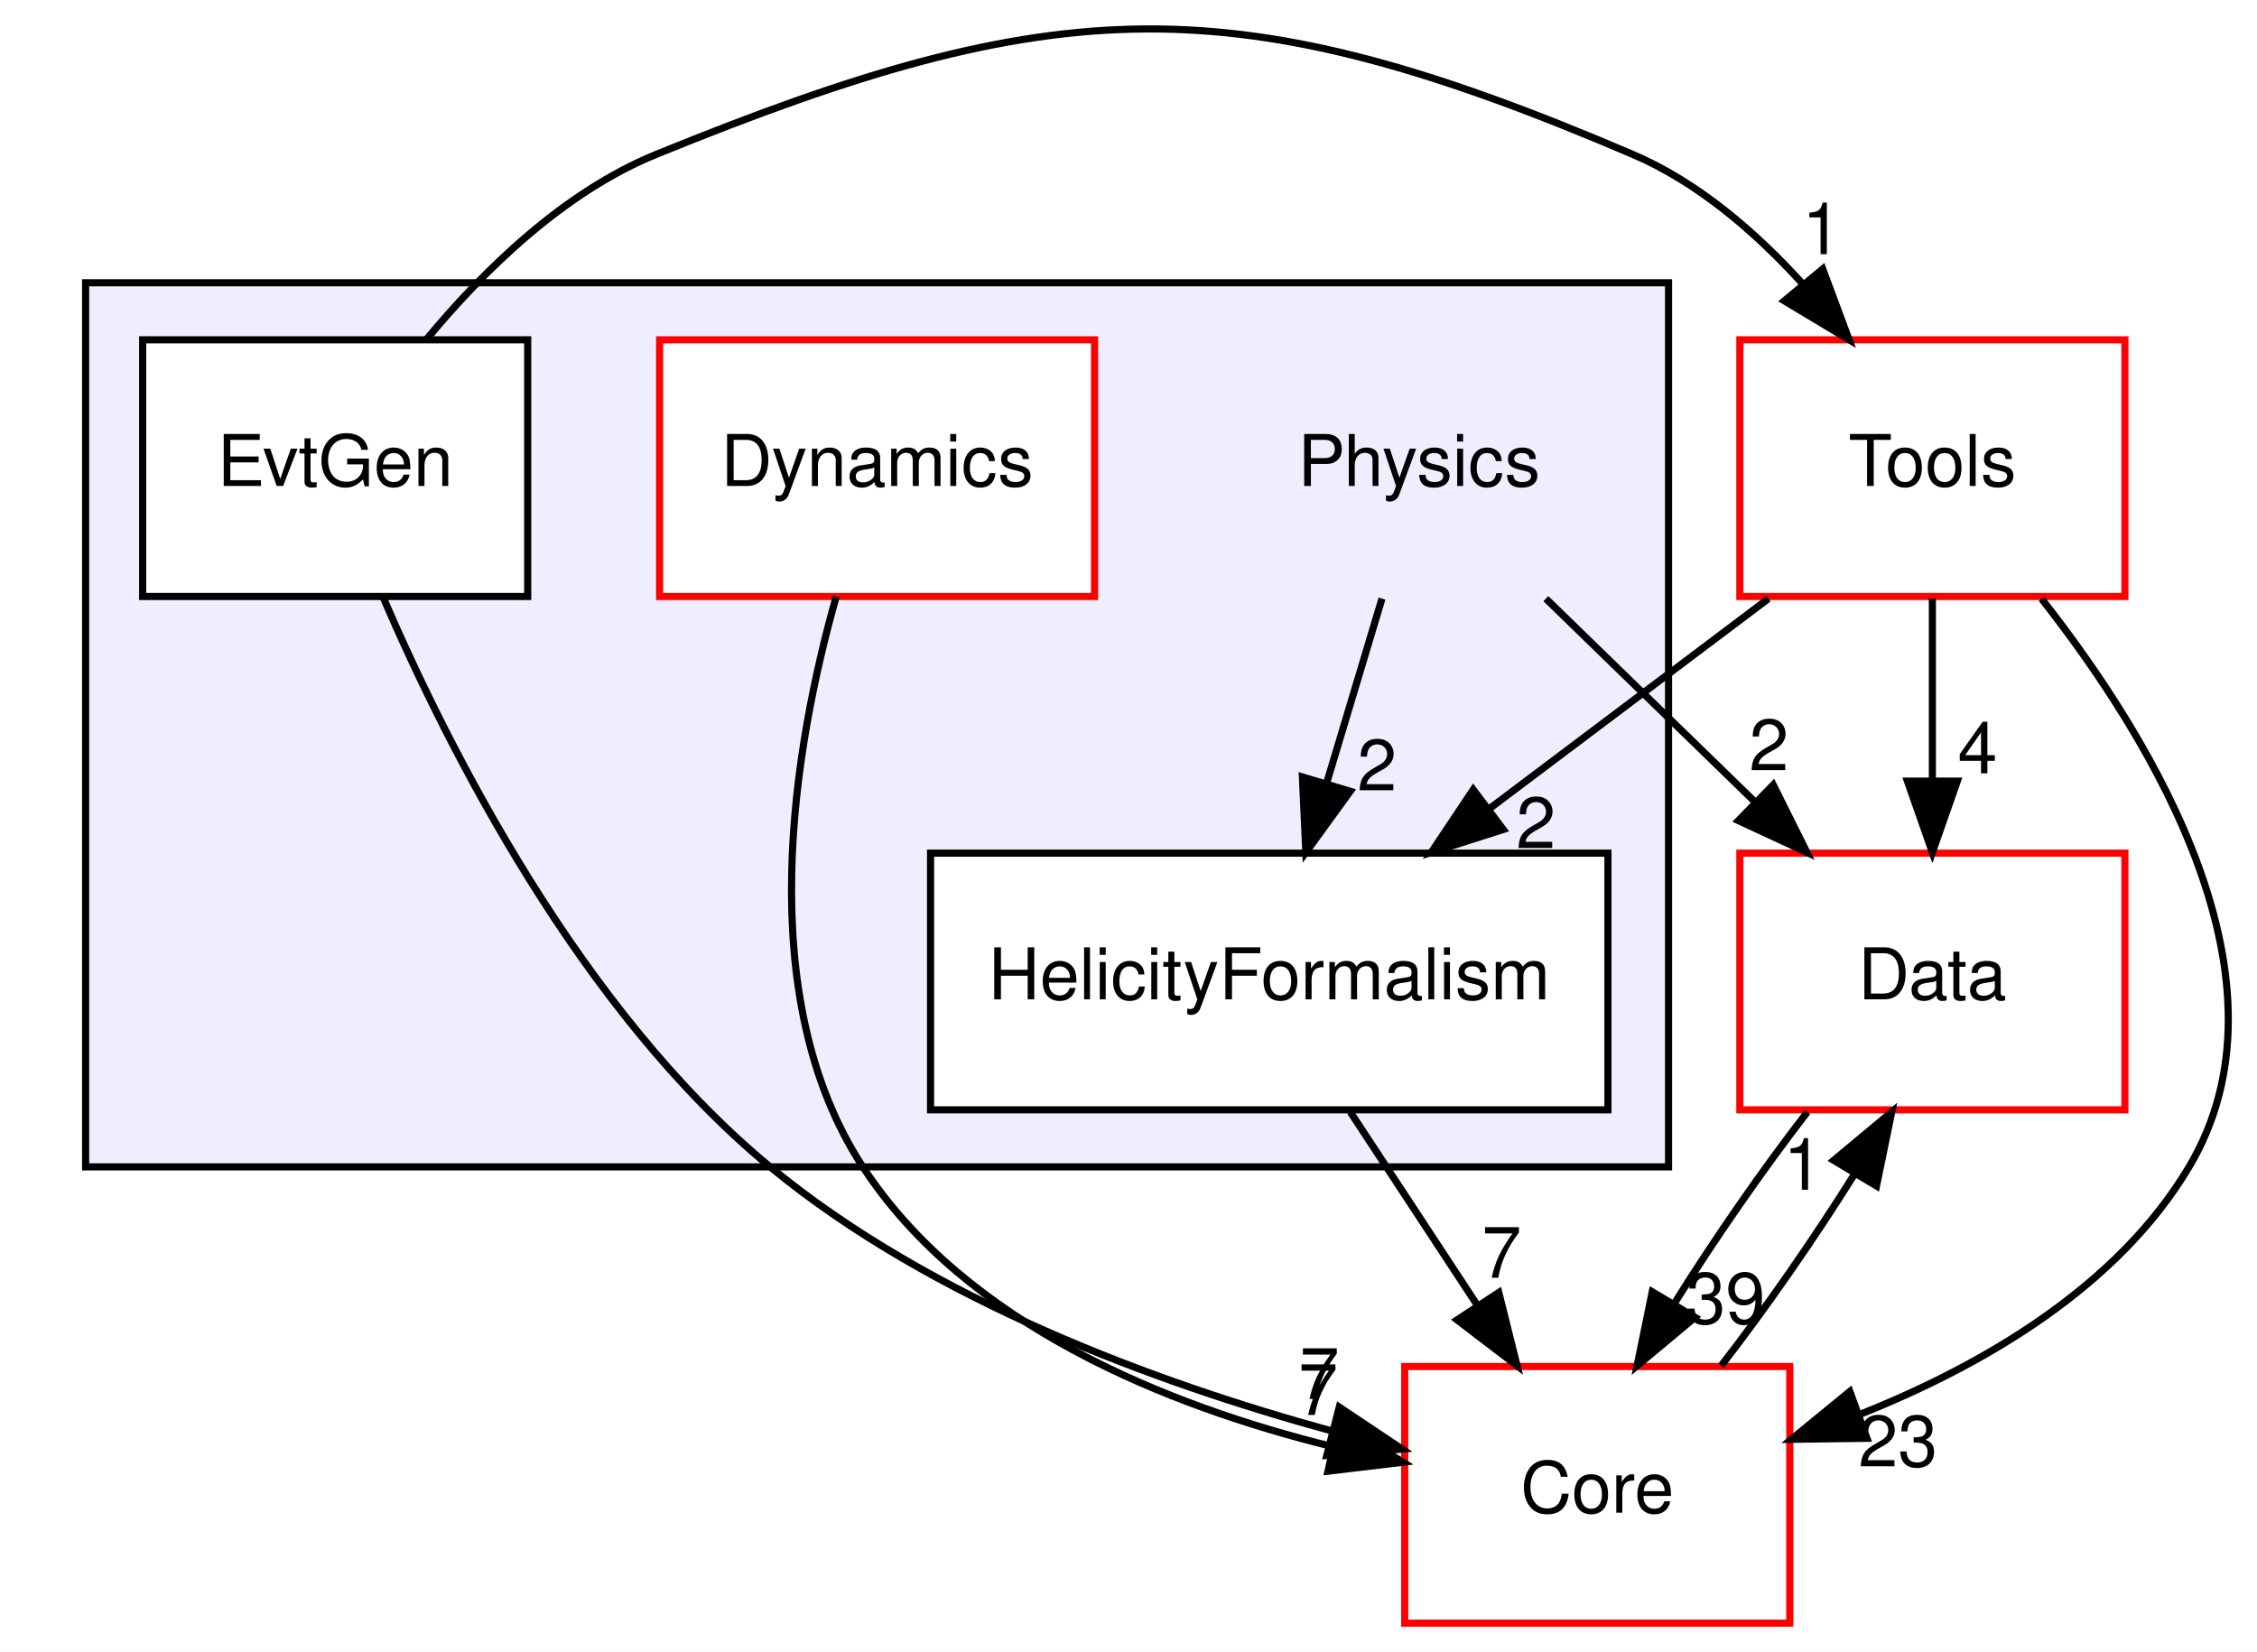
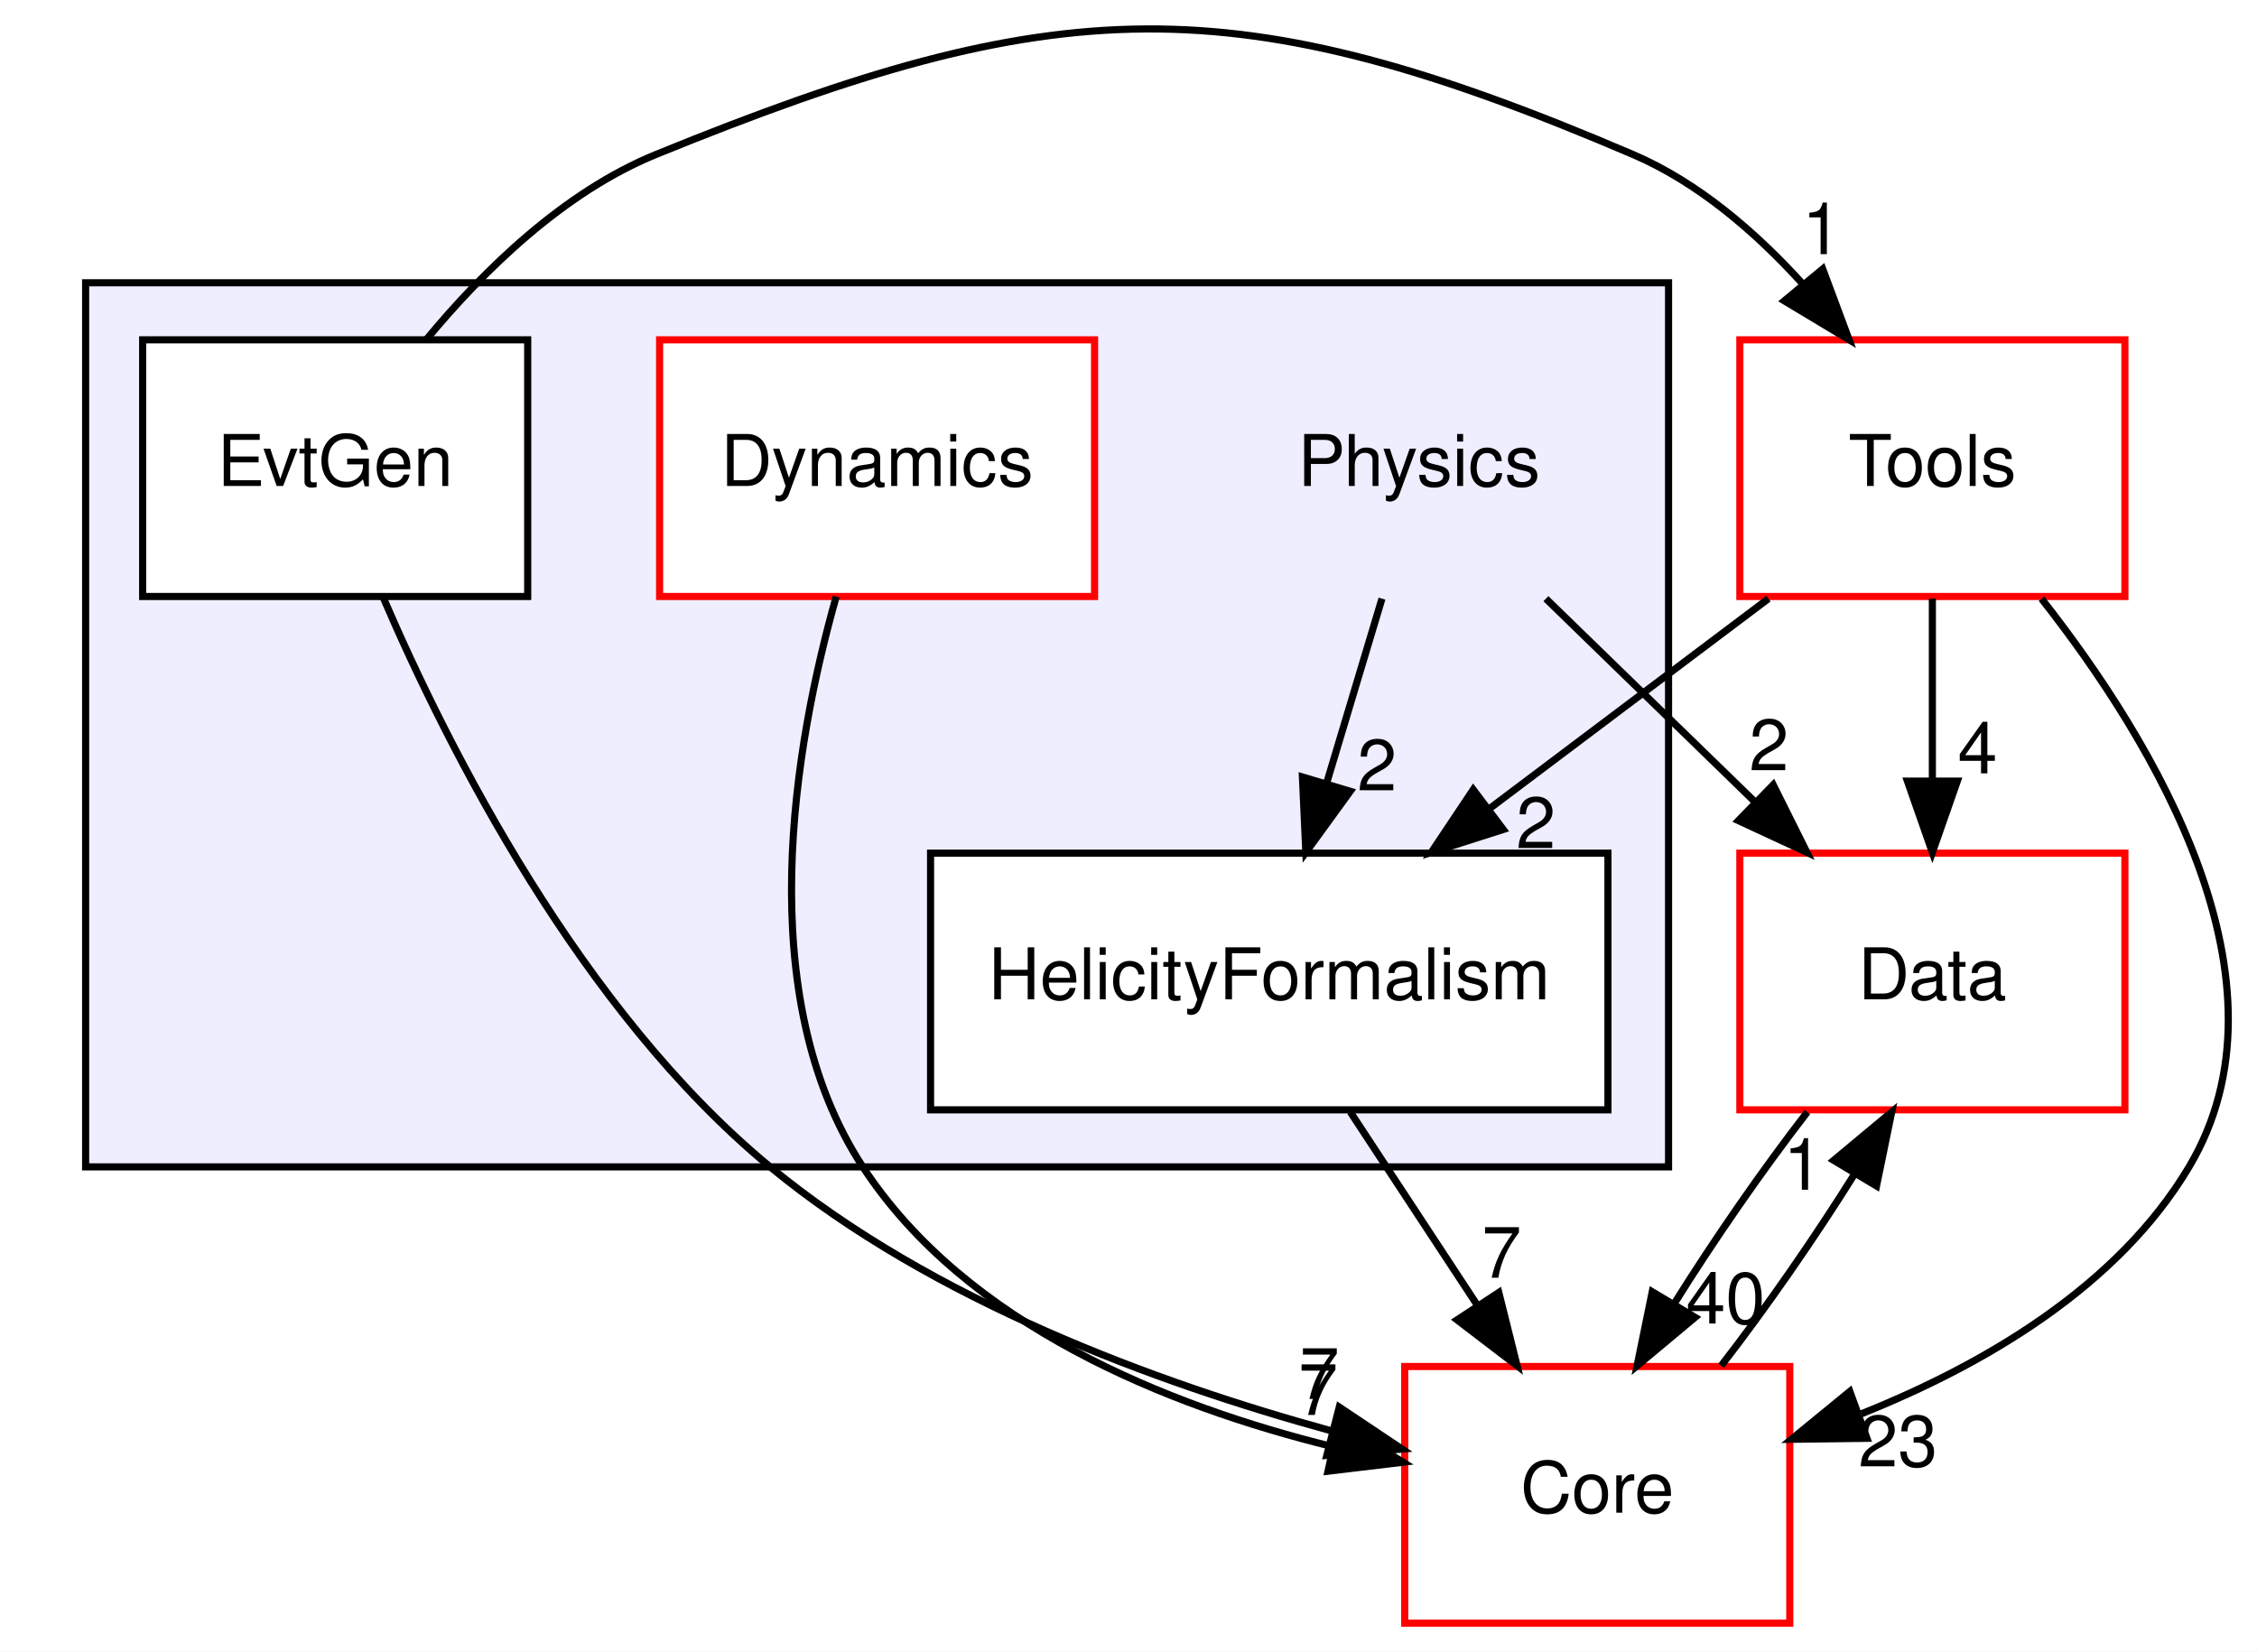
<svg xmlns="http://www.w3.org/2000/svg" xmlns:xlink="http://www.w3.org/1999/xlink" width="317pt" height="232pt" viewBox="0.00 0.00 316.52 231.66">
  <g id="graph0" class="graph" transform="scale(1 1) rotate(0) translate(4 227.662)">
    <polygon fill="white" stroke="none" points="-4,4 -4,-227.662 312.52,-227.662 312.52,4 -4,4" />
    <g id="clust1" class="cluster">
      <g id="a_clust1">
        <a xlink:href="dir_fd3a82303f5206df56505f8b5712131f.html" target="_top">
          <polygon fill="#eeeeff" stroke="black" points="8,-64 8,-188 230,-188 230,-64 8,-64" />
        </a>
      </g>
    </g>
    <g id="node1" class="node">
      <text text-anchor="middle" x="195" y="-159.5" font-family="Helvetica,sans-Serif" font-size="10.00">Physics</text>
    </g>
    <g id="node4" class="node">
      <g id="a_node4">
        <a xlink:href="dir_8744bb52d1a64411e732e20595b435a6.html" target="_top" xlink:title="HelicityFormalism">
          <polygon fill="white" stroke="black" points="221.5,-108 126.5,-108 126.5,-72 221.5,-72 221.5,-108" />
          <text text-anchor="middle" x="174" y="-87.5" font-family="Helvetica,sans-Serif" font-size="10.00">HelicityFormalism</text>
        </a>
      </g>
    </g>
    <g id="edge3" class="edge">
      <path fill="none" stroke="black" d="M189.809,-143.697C187.469,-135.898 184.653,-126.509 182.049,-117.829" />
      <polygon fill="black" stroke="black" points="185.357,-116.677 179.131,-108.104 178.652,-118.688 185.357,-116.677" />
      <g id="a_edge3-headlabel">
        <a xlink:href="dir_000017_000021.html" target="_top" xlink:title="2">
          <text text-anchor="middle" x="189.11" y="-116.804" font-family="Helvetica,sans-Serif" font-size="10.00">2</text>
        </a>
      </g>
    </g>
    <g id="node5" class="node">
      <g id="a_node5">
        <a xlink:href="dir_e3d743d0ec9b4013b28b5d69101bc7fb.html" target="_top" xlink:title="Data">
          <polygon fill="white" stroke="red" points="294,-108 240,-108 240,-72 294,-72 294,-108" />
          <text text-anchor="middle" x="267" y="-87.5" font-family="Helvetica,sans-Serif" font-size="10.00">Data</text>
        </a>
      </g>
    </g>
    <g id="edge2" class="edge">
      <path fill="none" stroke="black" d="M212.798,-143.697C221.604,-135.135 232.382,-124.656 242.001,-115.304" />
      <polygon fill="black" stroke="black" points="244.677,-117.585 249.407,-108.104 239.797,-112.566 244.677,-117.585" />
      <g id="a_edge2-headlabel">
        <a xlink:href="dir_000017_000002.html" target="_top" xlink:title="2">
          <text text-anchor="middle" x="244.079" y="-119.626" font-family="Helvetica,sans-Serif" font-size="10.00">2</text>
        </a>
      </g>
    </g>
    <g id="node2" class="node">
      <g id="a_node2">
        <a xlink:href="dir_b81b515296d7f9ec90a4731241afa56b.html" target="_top" xlink:title="Dynamics">
          <polygon fill="white" stroke="red" points="149.5,-180 88.5,-180 88.5,-144 149.5,-144 149.5,-180" />
          <text text-anchor="middle" x="119" y="-159.5" font-family="Helvetica,sans-Serif" font-size="10.00">Dynamics</text>
        </a>
      </g>
    </g>
    <g id="node6" class="node">
      <g id="a_node6">
        <a xlink:href="dir_c6310732a22f63c0c2fc5595561e68f1.html" target="_top" xlink:title="Core">
          <polygon fill="white" stroke="red" points="247,-36 193,-36 193,-0 247,-0 247,-36" />
          <text text-anchor="middle" x="220" y="-15.5" font-family="Helvetica,sans-Serif" font-size="10.00">Core</text>
        </a>
      </g>
    </g>
    <g id="edge8" class="edge">
      <path fill="none" stroke="black" d="M113.269,-143.991C107.419,-123.284 101.229,-88.101 117,-64 131.52,-41.811 159.648,-30.499 182.845,-24.769" />
      <polygon fill="black" stroke="black" points="183.752,-28.153 192.759,-22.574 182.239,-21.318 183.752,-28.153" />
      <g id="a_edge8-headlabel">
        <a xlink:href="dir_000018_000000.html" target="_top" xlink:title="7">
          <text text-anchor="middle" x="180.856" y="-29.202" font-family="Helvetica,sans-Serif" font-size="10.00">7</text>
        </a>
      </g>
    </g>
    <g id="node3" class="node">
      <g id="a_node3">
        <a xlink:href="dir_46718f8f30a2814c81d003e3b02393b4.html" target="_top" xlink:title="EvtGen">
          <polygon fill="white" stroke="black" points="70,-180 16,-180 16,-144 70,-144 70,-180" />
          <text text-anchor="middle" x="43" y="-159.5" font-family="Helvetica,sans-Serif" font-size="10.00">EvtGen</text>
        </a>
      </g>
    </g>
    <g id="edge4" class="edge">
      <path fill="none" stroke="black" d="M49.706,-143.929C58.927,-122.499 77.451,-85.9 104,-64 126.746,-45.237 158.215,-33.69 182.638,-26.997" />
      <polygon fill="black" stroke="black" points="183.819,-30.307 192.627,-24.419 182.07,-23.529 183.819,-30.307" />
      <g id="a_edge4-headlabel">
        <a xlink:href="dir_000020_000000.html" target="_top" xlink:title="7">
          <text text-anchor="middle" x="181.048" y="-31.454" font-family="Helvetica,sans-Serif" font-size="10.00">7</text>
        </a>
      </g>
    </g>
    <g id="node7" class="node">
      <g id="a_node7">
        <a xlink:href="dir_7e461070e7b716e896e0d97cd6a82321.html" target="_top" xlink:title="Tools">
          <polygon fill="white" stroke="red" points="294,-180 240,-180 240,-144 294,-144 294,-180" />
          <text text-anchor="middle" x="267" y="-159.5" font-family="Helvetica,sans-Serif" font-size="10.00">Tools</text>
        </a>
      </g>
    </g>
    <g id="edge5" class="edge">
      <path fill="none" stroke="black" d="M55.787,-180.04C63.799,-189.721 75.049,-200.721 88,-206 144.384,-228.985 169.021,-229.954 225,-206 234.126,-202.095 242.213,-195.125 248.794,-187.868" />
      <polygon fill="black" stroke="black" points="251.622,-189.94 255.32,-180.012 246.238,-185.467 251.622,-189.94" />
      <g id="a_edge5-headlabel">
        <a xlink:href="dir_000020_000022.html" target="_top" xlink:title="1">
          <text text-anchor="middle" x="251.509" y="-192.019" font-family="Helvetica,sans-Serif" font-size="10.00">1</text>
        </a>
      </g>
    </g>
    <g id="edge6" class="edge">
      <path fill="none" stroke="black" d="M185.371,-71.697C190.718,-63.559 197.204,-53.689 203.111,-44.701" />
      <polygon fill="black" stroke="black" points="206.193,-46.383 208.76,-36.104 200.343,-42.539 206.193,-46.383" />
      <g id="a_edge6-headlabel">
        <a xlink:href="dir_000021_000000.html" target="_top" xlink:title="7">
          <text text-anchor="middle" x="206.592" y="-48.447" font-family="Helvetica,sans-Serif" font-size="10.00">7</text>
        </a>
      </g>
    </g>
    <g id="edge1" class="edge">
      <path fill="none" stroke="black" d="M249.466,-71.697C243.163,-63.559 236.33,-53.689 230.723,-44.701" />
      <polygon fill="black" stroke="black" points="233.721,-42.896 225.589,-36.104 227.711,-46.484 233.721,-42.896" />
      <g id="a_edge1-headlabel">
-         <a xlink:href="dir_000002_000000.html" target="_top" xlink:title="39">
-           <text text-anchor="middle" x="238.002" y="-42.026" font-family="Helvetica,sans-Serif" font-size="10.00">39</text>
+         <a xlink:href="dir_000002_000000.html" target="_top" xlink:title="40">
+           <text text-anchor="middle" x="238.002" y="-42.026" font-family="Helvetica,sans-Serif" font-size="10.00">40</text>
        </a>
      </g>
    </g>
    <g id="edge7" class="edge">
      <path fill="none" stroke="black" d="M237.379,-36.104C243.674,-44.214 250.512,-54.076 256.139,-63.078" />
      <polygon fill="black" stroke="black" points="253.159,-64.914 261.298,-71.697 259.165,-61.319 253.159,-64.914" />
      <g id="a_edge7-headlabel">
        <a xlink:href="dir_000000_000002.html" target="_top" xlink:title="1">
          <text text-anchor="middle" x="248.877" y="-60.787" font-family="Helvetica,sans-Serif" font-size="10.00">1</text>
        </a>
      </g>
    </g>
    <g id="edge10" class="edge">
      <path fill="none" stroke="black" d="M244.011,-143.697C232.186,-134.796 217.608,-123.823 204.821,-114.199" />
      <polygon fill="black" stroke="black" points="206.819,-111.322 196.724,-108.104 202.609,-116.915 206.819,-111.322" />
      <g id="a_edge10-headlabel">
        <a xlink:href="dir_000022_000021.html" target="_top" xlink:title="2">
          <text text-anchor="middle" x="211.398" y="-108.715" font-family="Helvetica,sans-Serif" font-size="10.00">2</text>
        </a>
      </g>
    </g>
    <g id="edge9" class="edge">
      <path fill="none" stroke="black" d="M267,-143.697C267,-135.983 267,-126.712 267,-118.112" />
      <polygon fill="black" stroke="black" points="270.5,-118.104 267,-108.104 263.5,-118.104 270.5,-118.104" />
      <g id="a_edge9-headlabel">
        <a xlink:href="dir_000022_000002.html" target="_top" xlink:title="4">
          <text text-anchor="middle" x="273.339" y="-119.199" font-family="Helvetica,sans-Serif" font-size="10.00">4</text>
        </a>
      </g>
    </g>
    <g id="edge11" class="edge">
      <path fill="none" stroke="black" d="M282.31,-143.686C298.109,-123.601 318.437,-89.93 303,-64 292.977,-47.164 274.217,-36.239 257.065,-29.376" />
      <polygon fill="black" stroke="black" points="257.824,-25.927 247.23,-25.791 255.426,-32.504 257.824,-25.927" />
      <g id="a_edge11-headlabel">
        <a xlink:href="dir_000022_000000.html" target="_top" xlink:title="23">
          <text text-anchor="middle" x="262.173" y="-21.991" font-family="Helvetica,sans-Serif" font-size="10.00">23</text>
        </a>
      </g>
    </g>
  </g>
</svg>
